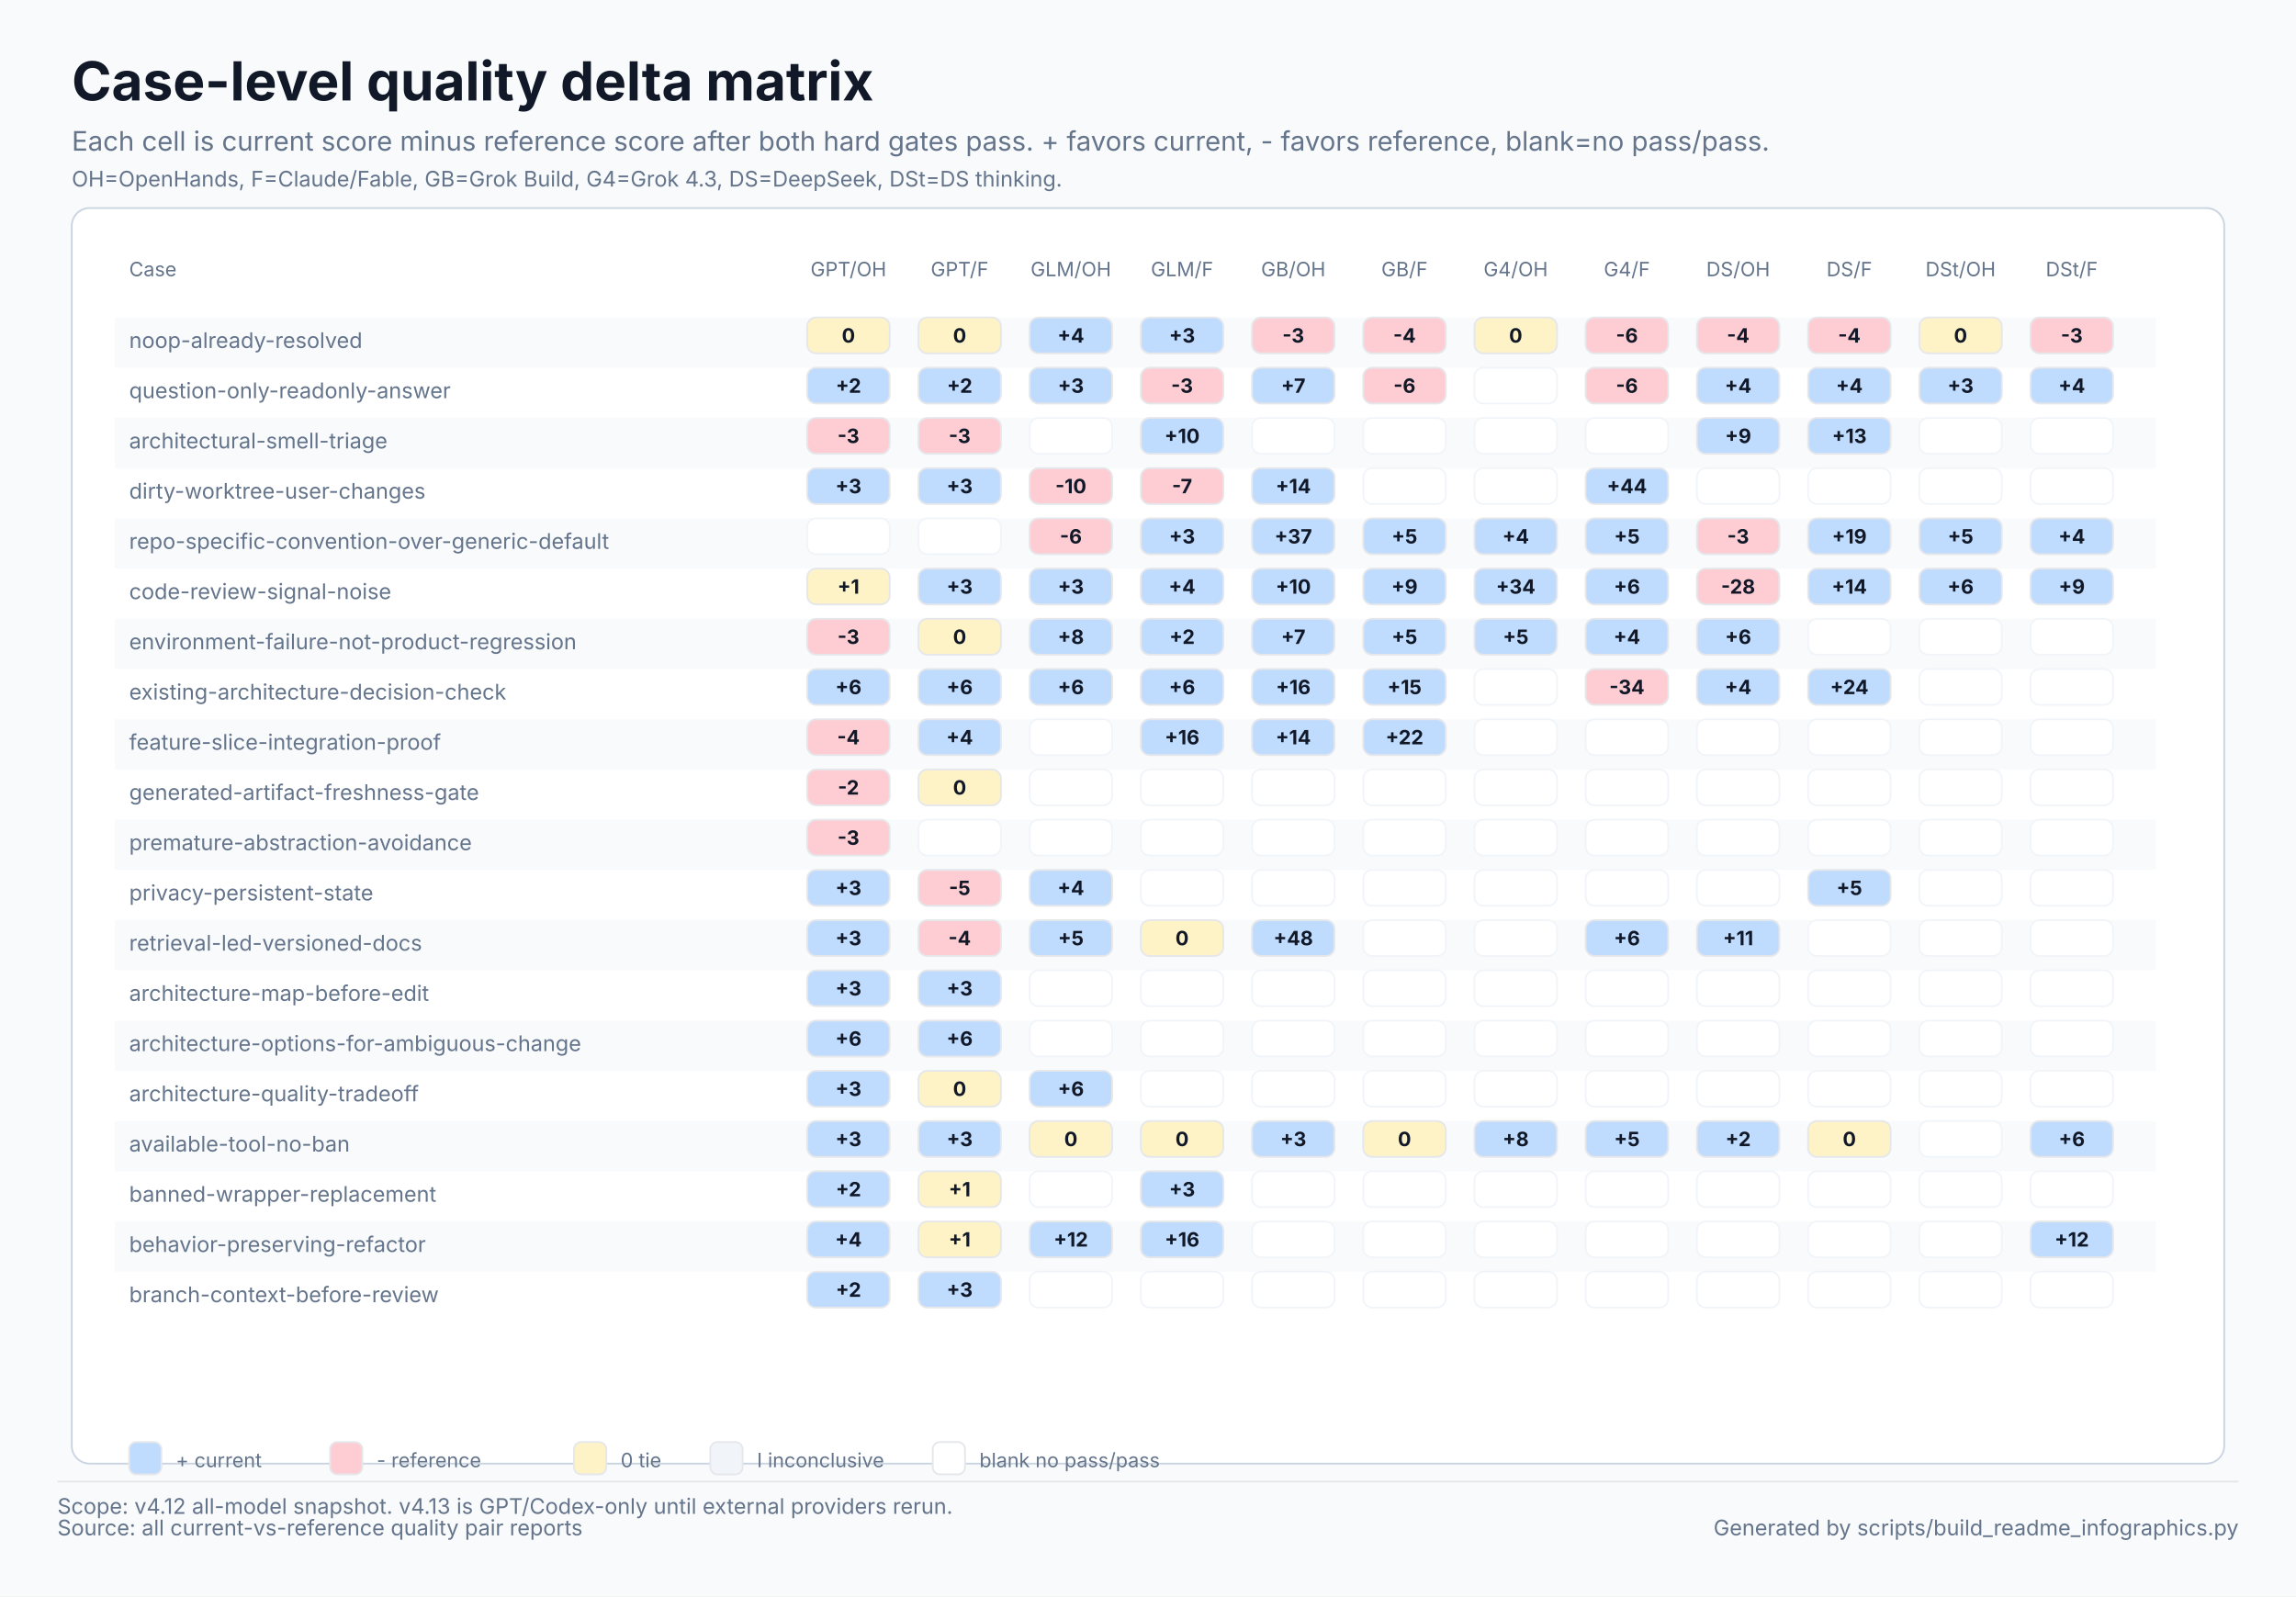
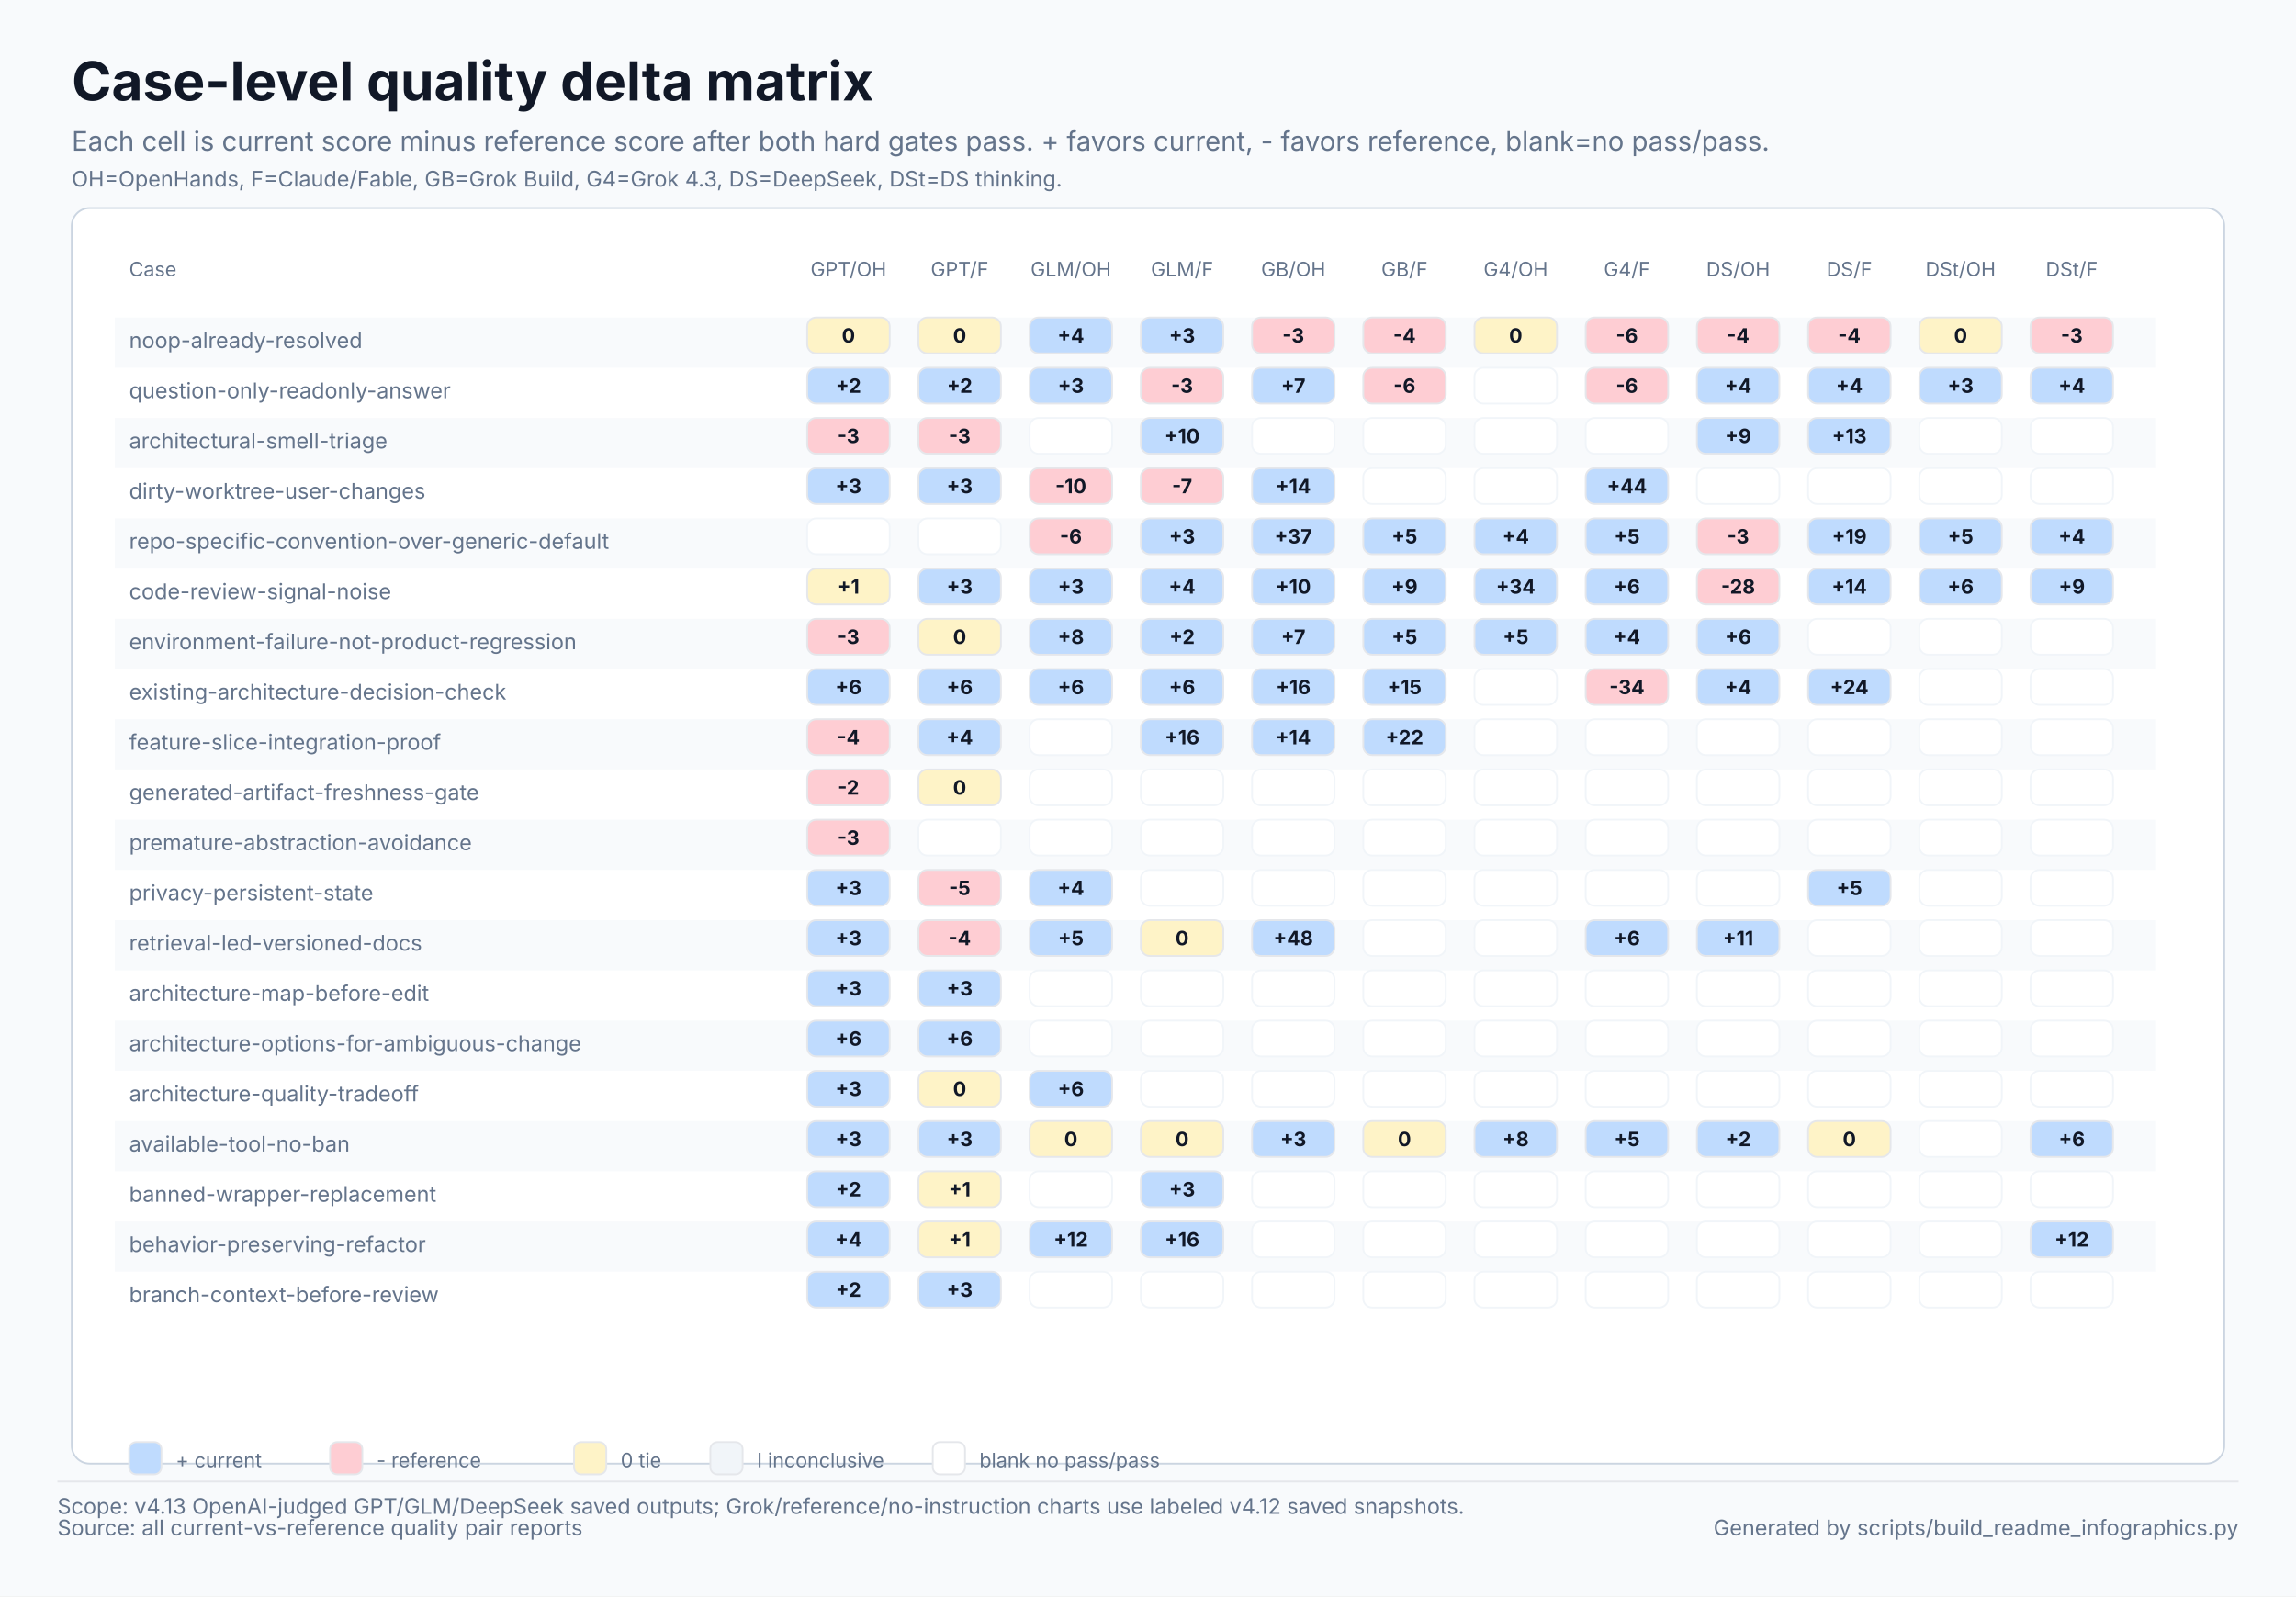
<svg xmlns="http://www.w3.org/2000/svg" width="1280" height="890" viewBox="0 0 1280 890" role="img" aria-labelledby="title desc">
  <style>
text{font-family:-apple-system,BlinkMacSystemFont,'Segoe UI',sans-serif;letter-spacing:0}
.title{font-size:30px;font-weight:700;fill:#111827}
.subtitle{font-size:15px;fill:#64748b}
.label{font-size:14px;font-weight:700;fill:#111827}
.small{font-size:12px;fill:#64748b}
.value{font-size:13px;font-weight:700;fill:#111827}
.axis{font-size:11px;fill:#64748b}
.cell{font-size:11px;font-weight:700;fill:#111827}
</style>
  <rect x="0" y="0" width="1280" height="890" fill="#f8fafc" />
  <text x="40.0" y="56.0" class="title">Case-level quality delta matrix</text>
  <text x="40.0" y="84.0" class="subtitle">Each cell is current score minus reference score after both hard gates pass. + favors current, - favors reference, blank=no pass/pass.</text>
  <text x="40.0" y="104.0" class="small">OH=OpenHands, F=Claude/Fable, GB=Grok Build, G4=Grok 4.3, DS=DeepSeek, DSt=DS thinking.</text>
  <rect x="40.0" y="116.0" width="1200.0" height="700.0" rx="10.0" fill="#ffffff" stroke="#cbd5e1" />
  <text x="72.0" y="154.0" class="axis">Case</text>
  <text x="473.0" y="154.0" class="axis" text-anchor="middle">GPT/OH</text>
  <text x="535.0" y="154.0" class="axis" text-anchor="middle">GPT/F</text>
  <text x="597.0" y="154.0" class="axis" text-anchor="middle">GLM/OH</text>
  <text x="659.0" y="154.0" class="axis" text-anchor="middle">GLM/F</text>
  <text x="721.0" y="154.0" class="axis" text-anchor="middle">GB/OH</text>
  <text x="783.0" y="154.0" class="axis" text-anchor="middle">GB/F</text>
  <text x="845.0" y="154.0" class="axis" text-anchor="middle">G4/OH</text>
  <text x="907.0" y="154.0" class="axis" text-anchor="middle">G4/F</text>
  <text x="969.0" y="154.0" class="axis" text-anchor="middle">DS/OH</text>
  <text x="1031.0" y="154.0" class="axis" text-anchor="middle">DS/F</text>
  <text x="1093.0" y="154.0" class="axis" text-anchor="middle">DSt/OH</text>
  <text x="1155.0" y="154.0" class="axis" text-anchor="middle">DSt/F</text>
  <rect x="64.0" y="177.0" width="1138.0" height="28.0" rx="0.0" fill="#f8fafc" />
  <text x="72.0" y="194.0" class="small">noop-already-resolved</text>
  <rect x="450.0" y="177.0" width="46.0" height="20.0" rx="5.0" fill="#fef3c7" stroke="#e5e7eb" />
  <text x="473.0" y="191.0" class="cell" text-anchor="middle">0</text>
  <rect x="512.0" y="177.0" width="46.0" height="20.0" rx="5.0" fill="#fef3c7" stroke="#e5e7eb" />
  <text x="535.0" y="191.0" class="cell" text-anchor="middle">0</text>
  <rect x="574.0" y="177.0" width="46.0" height="20.0" rx="5.0" fill="#bfdbfe" stroke="#e5e7eb" />
  <text x="597.0" y="191.0" class="cell" text-anchor="middle">+4</text>
  <rect x="636.0" y="177.0" width="46.0" height="20.0" rx="5.0" fill="#bfdbfe" stroke="#e5e7eb" />
  <text x="659.0" y="191.0" class="cell" text-anchor="middle">+3</text>
  <rect x="698.0" y="177.0" width="46.0" height="20.0" rx="5.0" fill="#fecdd3" stroke="#e5e7eb" />
  <text x="721.0" y="191.0" class="cell" text-anchor="middle">-3</text>
  <rect x="760.0" y="177.0" width="46.0" height="20.0" rx="5.0" fill="#fecdd3" stroke="#e5e7eb" />
  <text x="783.0" y="191.0" class="cell" text-anchor="middle">-4</text>
  <rect x="822.0" y="177.0" width="46.0" height="20.0" rx="5.0" fill="#fef3c7" stroke="#e5e7eb" />
  <text x="845.0" y="191.0" class="cell" text-anchor="middle">0</text>
  <rect x="884.0" y="177.0" width="46.0" height="20.0" rx="5.0" fill="#fecdd3" stroke="#e5e7eb" />
  <text x="907.0" y="191.0" class="cell" text-anchor="middle">-6</text>
  <rect x="946.0" y="177.0" width="46.0" height="20.0" rx="5.0" fill="#fecdd3" stroke="#e5e7eb" />
  <text x="969.0" y="191.0" class="cell" text-anchor="middle">-4</text>
  <rect x="1008.0" y="177.0" width="46.0" height="20.0" rx="5.0" fill="#fecdd3" stroke="#e5e7eb" />
  <text x="1031.0" y="191.0" class="cell" text-anchor="middle">-4</text>
  <rect x="1070.0" y="177.0" width="46.0" height="20.0" rx="5.0" fill="#fef3c7" stroke="#e5e7eb" />
  <text x="1093.0" y="191.0" class="cell" text-anchor="middle">0</text>
  <rect x="1132.0" y="177.0" width="46.0" height="20.0" rx="5.0" fill="#fecdd3" stroke="#e5e7eb" />
  <text x="1155.0" y="191.0" class="cell" text-anchor="middle">-3</text>
  <text x="72.0" y="222.0" class="small">question-only-readonly-answer</text>
  <rect x="450.0" y="205.0" width="46.0" height="20.0" rx="5.0" fill="#bfdbfe" stroke="#e5e7eb" />
  <text x="473.0" y="219.0" class="cell" text-anchor="middle">+2</text>
  <rect x="512.0" y="205.0" width="46.0" height="20.0" rx="5.0" fill="#bfdbfe" stroke="#e5e7eb" />
  <text x="535.0" y="219.0" class="cell" text-anchor="middle">+2</text>
  <rect x="574.0" y="205.0" width="46.0" height="20.0" rx="5.0" fill="#bfdbfe" stroke="#e5e7eb" />
  <text x="597.0" y="219.0" class="cell" text-anchor="middle">+3</text>
  <rect x="636.0" y="205.0" width="46.0" height="20.0" rx="5.0" fill="#fecdd3" stroke="#e5e7eb" />
  <text x="659.0" y="219.0" class="cell" text-anchor="middle">-3</text>
  <rect x="698.0" y="205.0" width="46.0" height="20.0" rx="5.0" fill="#bfdbfe" stroke="#e5e7eb" />
  <text x="721.0" y="219.0" class="cell" text-anchor="middle">+7</text>
  <rect x="760.0" y="205.0" width="46.0" height="20.0" rx="5.0" fill="#fecdd3" stroke="#e5e7eb" />
  <text x="783.0" y="219.0" class="cell" text-anchor="middle">-6</text>
  <rect x="822.0" y="205.0" width="46.0" height="20.0" rx="5.0" fill="#ffffff" stroke="#f1f5f9" />
  <rect x="884.0" y="205.0" width="46.0" height="20.0" rx="5.0" fill="#fecdd3" stroke="#e5e7eb" />
  <text x="907.0" y="219.0" class="cell" text-anchor="middle">-6</text>
  <rect x="946.0" y="205.0" width="46.0" height="20.0" rx="5.0" fill="#bfdbfe" stroke="#e5e7eb" />
  <text x="969.0" y="219.0" class="cell" text-anchor="middle">+4</text>
  <rect x="1008.0" y="205.0" width="46.0" height="20.0" rx="5.0" fill="#bfdbfe" stroke="#e5e7eb" />
  <text x="1031.0" y="219.0" class="cell" text-anchor="middle">+4</text>
  <rect x="1070.0" y="205.0" width="46.0" height="20.0" rx="5.0" fill="#bfdbfe" stroke="#e5e7eb" />
  <text x="1093.0" y="219.0" class="cell" text-anchor="middle">+3</text>
  <rect x="1132.0" y="205.0" width="46.0" height="20.0" rx="5.0" fill="#bfdbfe" stroke="#e5e7eb" />
  <text x="1155.0" y="219.0" class="cell" text-anchor="middle">+4</text>
  <rect x="64.0" y="233.0" width="1138.0" height="28.0" rx="0.0" fill="#f8fafc" />
  <text x="72.0" y="250.0" class="small">architectural-smell-triage</text>
  <rect x="450.0" y="233.0" width="46.0" height="20.0" rx="5.0" fill="#fecdd3" stroke="#e5e7eb" />
  <text x="473.0" y="247.0" class="cell" text-anchor="middle">-3</text>
  <rect x="512.0" y="233.0" width="46.0" height="20.0" rx="5.0" fill="#fecdd3" stroke="#e5e7eb" />
  <text x="535.0" y="247.0" class="cell" text-anchor="middle">-3</text>
  <rect x="574.0" y="233.0" width="46.0" height="20.0" rx="5.0" fill="#ffffff" stroke="#f1f5f9" />
  <rect x="636.0" y="233.0" width="46.0" height="20.0" rx="5.0" fill="#bfdbfe" stroke="#e5e7eb" />
  <text x="659.0" y="247.0" class="cell" text-anchor="middle">+10</text>
  <rect x="698.0" y="233.0" width="46.0" height="20.0" rx="5.0" fill="#ffffff" stroke="#f1f5f9" />
  <rect x="760.0" y="233.0" width="46.0" height="20.0" rx="5.0" fill="#ffffff" stroke="#f1f5f9" />
  <rect x="822.0" y="233.0" width="46.0" height="20.0" rx="5.0" fill="#ffffff" stroke="#f1f5f9" />
  <rect x="884.0" y="233.0" width="46.0" height="20.0" rx="5.0" fill="#ffffff" stroke="#f1f5f9" />
  <rect x="946.0" y="233.0" width="46.0" height="20.0" rx="5.0" fill="#bfdbfe" stroke="#e5e7eb" />
  <text x="969.0" y="247.0" class="cell" text-anchor="middle">+9</text>
  <rect x="1008.0" y="233.0" width="46.0" height="20.0" rx="5.0" fill="#bfdbfe" stroke="#e5e7eb" />
  <text x="1031.0" y="247.0" class="cell" text-anchor="middle">+13</text>
  <rect x="1070.0" y="233.0" width="46.0" height="20.0" rx="5.0" fill="#ffffff" stroke="#f1f5f9" />
  <rect x="1132.0" y="233.0" width="46.0" height="20.0" rx="5.0" fill="#ffffff" stroke="#f1f5f9" />
  <text x="72.0" y="278.0" class="small">dirty-worktree-user-changes</text>
  <rect x="450.0" y="261.0" width="46.0" height="20.0" rx="5.0" fill="#bfdbfe" stroke="#e5e7eb" />
  <text x="473.0" y="275.0" class="cell" text-anchor="middle">+3</text>
  <rect x="512.0" y="261.0" width="46.0" height="20.0" rx="5.0" fill="#bfdbfe" stroke="#e5e7eb" />
  <text x="535.0" y="275.0" class="cell" text-anchor="middle">+3</text>
  <rect x="574.0" y="261.0" width="46.0" height="20.0" rx="5.0" fill="#fecdd3" stroke="#e5e7eb" />
  <text x="597.0" y="275.0" class="cell" text-anchor="middle">-10</text>
  <rect x="636.0" y="261.0" width="46.0" height="20.0" rx="5.0" fill="#fecdd3" stroke="#e5e7eb" />
  <text x="659.0" y="275.0" class="cell" text-anchor="middle">-7</text>
  <rect x="698.0" y="261.0" width="46.0" height="20.0" rx="5.0" fill="#bfdbfe" stroke="#e5e7eb" />
  <text x="721.0" y="275.0" class="cell" text-anchor="middle">+14</text>
  <rect x="760.0" y="261.0" width="46.0" height="20.0" rx="5.0" fill="#ffffff" stroke="#f1f5f9" />
  <rect x="822.0" y="261.0" width="46.0" height="20.0" rx="5.0" fill="#ffffff" stroke="#f1f5f9" />
  <rect x="884.0" y="261.0" width="46.0" height="20.0" rx="5.0" fill="#bfdbfe" stroke="#e5e7eb" />
  <text x="907.0" y="275.0" class="cell" text-anchor="middle">+44</text>
  <rect x="946.0" y="261.0" width="46.0" height="20.0" rx="5.0" fill="#ffffff" stroke="#f1f5f9" />
  <rect x="1008.0" y="261.0" width="46.0" height="20.0" rx="5.0" fill="#ffffff" stroke="#f1f5f9" />
  <rect x="1070.0" y="261.0" width="46.0" height="20.0" rx="5.0" fill="#ffffff" stroke="#f1f5f9" />
  <rect x="1132.0" y="261.0" width="46.0" height="20.0" rx="5.0" fill="#ffffff" stroke="#f1f5f9" />
  <rect x="64.0" y="289.0" width="1138.0" height="28.0" rx="0.0" fill="#f8fafc" />
  <text x="72.0" y="306.0" class="small">repo-specific-convention-over-generic-default</text>
  <rect x="450.0" y="289.0" width="46.0" height="20.0" rx="5.0" fill="#ffffff" stroke="#f1f5f9" />
  <rect x="512.0" y="289.0" width="46.0" height="20.0" rx="5.0" fill="#ffffff" stroke="#f1f5f9" />
  <rect x="574.0" y="289.0" width="46.0" height="20.0" rx="5.0" fill="#fecdd3" stroke="#e5e7eb" />
  <text x="597.0" y="303.0" class="cell" text-anchor="middle">-6</text>
  <rect x="636.0" y="289.0" width="46.0" height="20.0" rx="5.0" fill="#bfdbfe" stroke="#e5e7eb" />
  <text x="659.0" y="303.0" class="cell" text-anchor="middle">+3</text>
  <rect x="698.0" y="289.0" width="46.0" height="20.0" rx="5.0" fill="#bfdbfe" stroke="#e5e7eb" />
  <text x="721.0" y="303.0" class="cell" text-anchor="middle">+37</text>
  <rect x="760.0" y="289.0" width="46.0" height="20.0" rx="5.0" fill="#bfdbfe" stroke="#e5e7eb" />
  <text x="783.0" y="303.0" class="cell" text-anchor="middle">+5</text>
  <rect x="822.0" y="289.0" width="46.0" height="20.0" rx="5.0" fill="#bfdbfe" stroke="#e5e7eb" />
  <text x="845.0" y="303.0" class="cell" text-anchor="middle">+4</text>
  <rect x="884.0" y="289.0" width="46.0" height="20.0" rx="5.0" fill="#bfdbfe" stroke="#e5e7eb" />
  <text x="907.0" y="303.0" class="cell" text-anchor="middle">+5</text>
  <rect x="946.0" y="289.0" width="46.0" height="20.0" rx="5.0" fill="#fecdd3" stroke="#e5e7eb" />
  <text x="969.0" y="303.0" class="cell" text-anchor="middle">-3</text>
  <rect x="1008.0" y="289.0" width="46.0" height="20.0" rx="5.0" fill="#bfdbfe" stroke="#e5e7eb" />
  <text x="1031.0" y="303.0" class="cell" text-anchor="middle">+19</text>
  <rect x="1070.0" y="289.0" width="46.0" height="20.0" rx="5.0" fill="#bfdbfe" stroke="#e5e7eb" />
  <text x="1093.0" y="303.0" class="cell" text-anchor="middle">+5</text>
  <rect x="1132.0" y="289.0" width="46.0" height="20.0" rx="5.0" fill="#bfdbfe" stroke="#e5e7eb" />
  <text x="1155.0" y="303.0" class="cell" text-anchor="middle">+4</text>
  <text x="72.0" y="334.0" class="small">code-review-signal-noise</text>
  <rect x="450.0" y="317.0" width="46.0" height="20.0" rx="5.0" fill="#fef3c7" stroke="#e5e7eb" />
  <text x="473.0" y="331.0" class="cell" text-anchor="middle">+1</text>
  <rect x="512.0" y="317.0" width="46.0" height="20.0" rx="5.0" fill="#bfdbfe" stroke="#e5e7eb" />
  <text x="535.0" y="331.0" class="cell" text-anchor="middle">+3</text>
  <rect x="574.0" y="317.0" width="46.0" height="20.0" rx="5.0" fill="#bfdbfe" stroke="#e5e7eb" />
  <text x="597.0" y="331.0" class="cell" text-anchor="middle">+3</text>
  <rect x="636.0" y="317.0" width="46.0" height="20.0" rx="5.0" fill="#bfdbfe" stroke="#e5e7eb" />
  <text x="659.0" y="331.0" class="cell" text-anchor="middle">+4</text>
  <rect x="698.0" y="317.0" width="46.0" height="20.0" rx="5.0" fill="#bfdbfe" stroke="#e5e7eb" />
  <text x="721.0" y="331.0" class="cell" text-anchor="middle">+10</text>
  <rect x="760.0" y="317.0" width="46.0" height="20.0" rx="5.0" fill="#bfdbfe" stroke="#e5e7eb" />
  <text x="783.0" y="331.0" class="cell" text-anchor="middle">+9</text>
  <rect x="822.0" y="317.0" width="46.0" height="20.0" rx="5.0" fill="#bfdbfe" stroke="#e5e7eb" />
  <text x="845.0" y="331.0" class="cell" text-anchor="middle">+34</text>
  <rect x="884.0" y="317.0" width="46.0" height="20.0" rx="5.0" fill="#bfdbfe" stroke="#e5e7eb" />
  <text x="907.0" y="331.0" class="cell" text-anchor="middle">+6</text>
  <rect x="946.0" y="317.0" width="46.0" height="20.0" rx="5.0" fill="#fecdd3" stroke="#e5e7eb" />
  <text x="969.0" y="331.0" class="cell" text-anchor="middle">-28</text>
  <rect x="1008.0" y="317.0" width="46.0" height="20.0" rx="5.0" fill="#bfdbfe" stroke="#e5e7eb" />
  <text x="1031.0" y="331.0" class="cell" text-anchor="middle">+14</text>
  <rect x="1070.0" y="317.0" width="46.0" height="20.0" rx="5.0" fill="#bfdbfe" stroke="#e5e7eb" />
  <text x="1093.0" y="331.0" class="cell" text-anchor="middle">+6</text>
  <rect x="1132.0" y="317.0" width="46.0" height="20.0" rx="5.0" fill="#bfdbfe" stroke="#e5e7eb" />
  <text x="1155.0" y="331.0" class="cell" text-anchor="middle">+9</text>
  <rect x="64.0" y="345.0" width="1138.0" height="28.0" rx="0.0" fill="#f8fafc" />
  <text x="72.0" y="362.0" class="small">environment-failure-not-product-regression</text>
  <rect x="450.0" y="345.0" width="46.0" height="20.0" rx="5.0" fill="#fecdd3" stroke="#e5e7eb" />
  <text x="473.0" y="359.0" class="cell" text-anchor="middle">-3</text>
  <rect x="512.0" y="345.0" width="46.0" height="20.0" rx="5.0" fill="#fef3c7" stroke="#e5e7eb" />
  <text x="535.0" y="359.0" class="cell" text-anchor="middle">0</text>
  <rect x="574.0" y="345.0" width="46.0" height="20.0" rx="5.0" fill="#bfdbfe" stroke="#e5e7eb" />
  <text x="597.0" y="359.0" class="cell" text-anchor="middle">+8</text>
  <rect x="636.0" y="345.0" width="46.0" height="20.0" rx="5.0" fill="#bfdbfe" stroke="#e5e7eb" />
  <text x="659.0" y="359.0" class="cell" text-anchor="middle">+2</text>
  <rect x="698.0" y="345.0" width="46.0" height="20.0" rx="5.0" fill="#bfdbfe" stroke="#e5e7eb" />
  <text x="721.0" y="359.0" class="cell" text-anchor="middle">+7</text>
  <rect x="760.0" y="345.0" width="46.0" height="20.0" rx="5.0" fill="#bfdbfe" stroke="#e5e7eb" />
  <text x="783.0" y="359.0" class="cell" text-anchor="middle">+5</text>
  <rect x="822.0" y="345.0" width="46.0" height="20.0" rx="5.0" fill="#bfdbfe" stroke="#e5e7eb" />
  <text x="845.0" y="359.0" class="cell" text-anchor="middle">+5</text>
  <rect x="884.0" y="345.0" width="46.0" height="20.0" rx="5.0" fill="#bfdbfe" stroke="#e5e7eb" />
  <text x="907.0" y="359.0" class="cell" text-anchor="middle">+4</text>
  <rect x="946.0" y="345.0" width="46.0" height="20.0" rx="5.0" fill="#bfdbfe" stroke="#e5e7eb" />
  <text x="969.0" y="359.0" class="cell" text-anchor="middle">+6</text>
  <rect x="1008.0" y="345.0" width="46.0" height="20.0" rx="5.0" fill="#ffffff" stroke="#f1f5f9" />
  <rect x="1070.0" y="345.0" width="46.0" height="20.0" rx="5.0" fill="#ffffff" stroke="#f1f5f9" />
  <rect x="1132.0" y="345.0" width="46.0" height="20.0" rx="5.0" fill="#ffffff" stroke="#f1f5f9" />
  <text x="72.0" y="390.0" class="small">existing-architecture-decision-check</text>
  <rect x="450.0" y="373.0" width="46.0" height="20.0" rx="5.0" fill="#bfdbfe" stroke="#e5e7eb" />
  <text x="473.0" y="387.0" class="cell" text-anchor="middle">+6</text>
  <rect x="512.0" y="373.0" width="46.0" height="20.0" rx="5.0" fill="#bfdbfe" stroke="#e5e7eb" />
  <text x="535.0" y="387.0" class="cell" text-anchor="middle">+6</text>
  <rect x="574.0" y="373.0" width="46.0" height="20.0" rx="5.0" fill="#bfdbfe" stroke="#e5e7eb" />
  <text x="597.0" y="387.0" class="cell" text-anchor="middle">+6</text>
  <rect x="636.0" y="373.0" width="46.0" height="20.0" rx="5.0" fill="#bfdbfe" stroke="#e5e7eb" />
  <text x="659.0" y="387.0" class="cell" text-anchor="middle">+6</text>
  <rect x="698.0" y="373.0" width="46.0" height="20.0" rx="5.0" fill="#bfdbfe" stroke="#e5e7eb" />
  <text x="721.0" y="387.0" class="cell" text-anchor="middle">+16</text>
  <rect x="760.0" y="373.0" width="46.0" height="20.0" rx="5.0" fill="#bfdbfe" stroke="#e5e7eb" />
  <text x="783.0" y="387.0" class="cell" text-anchor="middle">+15</text>
  <rect x="822.0" y="373.0" width="46.0" height="20.0" rx="5.0" fill="#ffffff" stroke="#f1f5f9" />
  <rect x="884.0" y="373.0" width="46.0" height="20.0" rx="5.0" fill="#fecdd3" stroke="#e5e7eb" />
  <text x="907.0" y="387.0" class="cell" text-anchor="middle">-34</text>
  <rect x="946.0" y="373.0" width="46.0" height="20.0" rx="5.0" fill="#bfdbfe" stroke="#e5e7eb" />
  <text x="969.0" y="387.0" class="cell" text-anchor="middle">+4</text>
  <rect x="1008.0" y="373.0" width="46.0" height="20.0" rx="5.0" fill="#bfdbfe" stroke="#e5e7eb" />
  <text x="1031.0" y="387.0" class="cell" text-anchor="middle">+24</text>
  <rect x="1070.0" y="373.0" width="46.0" height="20.0" rx="5.0" fill="#ffffff" stroke="#f1f5f9" />
  <rect x="1132.0" y="373.0" width="46.0" height="20.0" rx="5.0" fill="#ffffff" stroke="#f1f5f9" />
  <rect x="64.0" y="401.0" width="1138.0" height="28.0" rx="0.0" fill="#f8fafc" />
  <text x="72.0" y="418.0" class="small">feature-slice-integration-proof</text>
  <rect x="450.0" y="401.0" width="46.0" height="20.0" rx="5.0" fill="#fecdd3" stroke="#e5e7eb" />
  <text x="473.0" y="415.0" class="cell" text-anchor="middle">-4</text>
  <rect x="512.0" y="401.0" width="46.0" height="20.0" rx="5.0" fill="#bfdbfe" stroke="#e5e7eb" />
  <text x="535.0" y="415.0" class="cell" text-anchor="middle">+4</text>
  <rect x="574.0" y="401.0" width="46.0" height="20.0" rx="5.0" fill="#ffffff" stroke="#f1f5f9" />
  <rect x="636.0" y="401.0" width="46.0" height="20.0" rx="5.0" fill="#bfdbfe" stroke="#e5e7eb" />
  <text x="659.0" y="415.0" class="cell" text-anchor="middle">+16</text>
  <rect x="698.0" y="401.0" width="46.0" height="20.0" rx="5.0" fill="#bfdbfe" stroke="#e5e7eb" />
  <text x="721.0" y="415.0" class="cell" text-anchor="middle">+14</text>
  <rect x="760.0" y="401.0" width="46.0" height="20.0" rx="5.0" fill="#bfdbfe" stroke="#e5e7eb" />
  <text x="783.0" y="415.0" class="cell" text-anchor="middle">+22</text>
  <rect x="822.0" y="401.0" width="46.0" height="20.0" rx="5.0" fill="#ffffff" stroke="#f1f5f9" />
  <rect x="884.0" y="401.0" width="46.0" height="20.0" rx="5.0" fill="#ffffff" stroke="#f1f5f9" />
  <rect x="946.0" y="401.0" width="46.0" height="20.0" rx="5.0" fill="#ffffff" stroke="#f1f5f9" />
  <rect x="1008.0" y="401.0" width="46.0" height="20.0" rx="5.0" fill="#ffffff" stroke="#f1f5f9" />
  <rect x="1070.0" y="401.0" width="46.0" height="20.0" rx="5.0" fill="#ffffff" stroke="#f1f5f9" />
  <rect x="1132.0" y="401.0" width="46.0" height="20.0" rx="5.0" fill="#ffffff" stroke="#f1f5f9" />
  <text x="72.0" y="446.0" class="small">generated-artifact-freshness-gate</text>
  <rect x="450.0" y="429.0" width="46.0" height="20.0" rx="5.0" fill="#fecdd3" stroke="#e5e7eb" />
  <text x="473.0" y="443.0" class="cell" text-anchor="middle">-2</text>
  <rect x="512.0" y="429.0" width="46.0" height="20.0" rx="5.0" fill="#fef3c7" stroke="#e5e7eb" />
  <text x="535.0" y="443.0" class="cell" text-anchor="middle">0</text>
  <rect x="574.0" y="429.0" width="46.0" height="20.0" rx="5.0" fill="#ffffff" stroke="#f1f5f9" />
  <rect x="636.0" y="429.0" width="46.0" height="20.0" rx="5.0" fill="#ffffff" stroke="#f1f5f9" />
  <rect x="698.0" y="429.0" width="46.0" height="20.0" rx="5.0" fill="#ffffff" stroke="#f1f5f9" />
  <rect x="760.0" y="429.0" width="46.0" height="20.0" rx="5.0" fill="#ffffff" stroke="#f1f5f9" />
  <rect x="822.0" y="429.0" width="46.0" height="20.0" rx="5.0" fill="#ffffff" stroke="#f1f5f9" />
  <rect x="884.0" y="429.0" width="46.0" height="20.0" rx="5.0" fill="#ffffff" stroke="#f1f5f9" />
  <rect x="946.0" y="429.0" width="46.0" height="20.0" rx="5.0" fill="#ffffff" stroke="#f1f5f9" />
  <rect x="1008.0" y="429.0" width="46.0" height="20.0" rx="5.0" fill="#ffffff" stroke="#f1f5f9" />
  <rect x="1070.0" y="429.0" width="46.0" height="20.0" rx="5.0" fill="#ffffff" stroke="#f1f5f9" />
  <rect x="1132.0" y="429.0" width="46.0" height="20.0" rx="5.0" fill="#ffffff" stroke="#f1f5f9" />
  <rect x="64.0" y="457.0" width="1138.0" height="28.0" rx="0.0" fill="#f8fafc" />
  <text x="72.0" y="474.0" class="small">premature-abstraction-avoidance</text>
  <rect x="450.0" y="457.0" width="46.0" height="20.0" rx="5.0" fill="#fecdd3" stroke="#e5e7eb" />
  <text x="473.0" y="471.0" class="cell" text-anchor="middle">-3</text>
  <rect x="512.0" y="457.0" width="46.0" height="20.0" rx="5.0" fill="#ffffff" stroke="#f1f5f9" />
  <rect x="574.0" y="457.0" width="46.0" height="20.0" rx="5.0" fill="#ffffff" stroke="#f1f5f9" />
  <rect x="636.0" y="457.0" width="46.0" height="20.0" rx="5.0" fill="#ffffff" stroke="#f1f5f9" />
  <rect x="698.0" y="457.0" width="46.0" height="20.0" rx="5.0" fill="#ffffff" stroke="#f1f5f9" />
  <rect x="760.0" y="457.0" width="46.0" height="20.0" rx="5.0" fill="#ffffff" stroke="#f1f5f9" />
  <rect x="822.0" y="457.0" width="46.0" height="20.0" rx="5.0" fill="#ffffff" stroke="#f1f5f9" />
  <rect x="884.0" y="457.0" width="46.0" height="20.0" rx="5.0" fill="#ffffff" stroke="#f1f5f9" />
  <rect x="946.0" y="457.0" width="46.0" height="20.0" rx="5.0" fill="#ffffff" stroke="#f1f5f9" />
  <rect x="1008.0" y="457.0" width="46.0" height="20.0" rx="5.0" fill="#ffffff" stroke="#f1f5f9" />
  <rect x="1070.0" y="457.0" width="46.0" height="20.0" rx="5.0" fill="#ffffff" stroke="#f1f5f9" />
  <rect x="1132.0" y="457.0" width="46.0" height="20.0" rx="5.0" fill="#ffffff" stroke="#f1f5f9" />
  <text x="72.0" y="502.0" class="small">privacy-persistent-state</text>
  <rect x="450.0" y="485.0" width="46.0" height="20.0" rx="5.0" fill="#bfdbfe" stroke="#e5e7eb" />
  <text x="473.0" y="499.0" class="cell" text-anchor="middle">+3</text>
  <rect x="512.0" y="485.0" width="46.0" height="20.0" rx="5.0" fill="#fecdd3" stroke="#e5e7eb" />
  <text x="535.0" y="499.0" class="cell" text-anchor="middle">-5</text>
  <rect x="574.0" y="485.0" width="46.0" height="20.0" rx="5.0" fill="#bfdbfe" stroke="#e5e7eb" />
  <text x="597.0" y="499.0" class="cell" text-anchor="middle">+4</text>
  <rect x="636.0" y="485.0" width="46.0" height="20.0" rx="5.0" fill="#ffffff" stroke="#f1f5f9" />
  <rect x="698.0" y="485.0" width="46.0" height="20.0" rx="5.0" fill="#ffffff" stroke="#f1f5f9" />
  <rect x="760.0" y="485.0" width="46.0" height="20.0" rx="5.0" fill="#ffffff" stroke="#f1f5f9" />
  <rect x="822.0" y="485.0" width="46.0" height="20.0" rx="5.0" fill="#ffffff" stroke="#f1f5f9" />
  <rect x="884.0" y="485.0" width="46.0" height="20.0" rx="5.0" fill="#ffffff" stroke="#f1f5f9" />
  <rect x="946.0" y="485.0" width="46.0" height="20.0" rx="5.0" fill="#ffffff" stroke="#f1f5f9" />
  <rect x="1008.0" y="485.0" width="46.0" height="20.0" rx="5.0" fill="#bfdbfe" stroke="#e5e7eb" />
  <text x="1031.0" y="499.0" class="cell" text-anchor="middle">+5</text>
  <rect x="1070.0" y="485.0" width="46.0" height="20.0" rx="5.0" fill="#ffffff" stroke="#f1f5f9" />
  <rect x="1132.0" y="485.0" width="46.0" height="20.0" rx="5.0" fill="#ffffff" stroke="#f1f5f9" />
  <rect x="64.0" y="513.0" width="1138.0" height="28.0" rx="0.0" fill="#f8fafc" />
  <text x="72.0" y="530.0" class="small">retrieval-led-versioned-docs</text>
  <rect x="450.0" y="513.0" width="46.0" height="20.0" rx="5.0" fill="#bfdbfe" stroke="#e5e7eb" />
  <text x="473.0" y="527.0" class="cell" text-anchor="middle">+3</text>
  <rect x="512.0" y="513.0" width="46.0" height="20.0" rx="5.0" fill="#fecdd3" stroke="#e5e7eb" />
  <text x="535.0" y="527.0" class="cell" text-anchor="middle">-4</text>
  <rect x="574.0" y="513.0" width="46.0" height="20.0" rx="5.0" fill="#bfdbfe" stroke="#e5e7eb" />
  <text x="597.0" y="527.0" class="cell" text-anchor="middle">+5</text>
  <rect x="636.0" y="513.0" width="46.0" height="20.0" rx="5.0" fill="#fef3c7" stroke="#e5e7eb" />
  <text x="659.0" y="527.0" class="cell" text-anchor="middle">0</text>
  <rect x="698.0" y="513.0" width="46.0" height="20.0" rx="5.0" fill="#bfdbfe" stroke="#e5e7eb" />
  <text x="721.0" y="527.0" class="cell" text-anchor="middle">+48</text>
  <rect x="760.0" y="513.0" width="46.0" height="20.0" rx="5.0" fill="#ffffff" stroke="#f1f5f9" />
  <rect x="822.0" y="513.0" width="46.0" height="20.0" rx="5.0" fill="#ffffff" stroke="#f1f5f9" />
  <rect x="884.0" y="513.0" width="46.0" height="20.0" rx="5.0" fill="#bfdbfe" stroke="#e5e7eb" />
  <text x="907.0" y="527.0" class="cell" text-anchor="middle">+6</text>
  <rect x="946.0" y="513.0" width="46.0" height="20.0" rx="5.0" fill="#bfdbfe" stroke="#e5e7eb" />
  <text x="969.0" y="527.0" class="cell" text-anchor="middle">+11</text>
  <rect x="1008.0" y="513.0" width="46.0" height="20.0" rx="5.0" fill="#ffffff" stroke="#f1f5f9" />
  <rect x="1070.0" y="513.0" width="46.0" height="20.0" rx="5.0" fill="#ffffff" stroke="#f1f5f9" />
  <rect x="1132.0" y="513.0" width="46.0" height="20.0" rx="5.0" fill="#ffffff" stroke="#f1f5f9" />
  <text x="72.0" y="558.0" class="small">architecture-map-before-edit</text>
  <rect x="450.0" y="541.0" width="46.0" height="20.0" rx="5.0" fill="#bfdbfe" stroke="#e5e7eb" />
  <text x="473.0" y="555.0" class="cell" text-anchor="middle">+3</text>
  <rect x="512.0" y="541.0" width="46.0" height="20.0" rx="5.0" fill="#bfdbfe" stroke="#e5e7eb" />
  <text x="535.0" y="555.0" class="cell" text-anchor="middle">+3</text>
  <rect x="574.0" y="541.0" width="46.0" height="20.0" rx="5.0" fill="#ffffff" stroke="#f1f5f9" />
  <rect x="636.0" y="541.0" width="46.0" height="20.0" rx="5.0" fill="#ffffff" stroke="#f1f5f9" />
  <rect x="698.0" y="541.0" width="46.0" height="20.0" rx="5.0" fill="#ffffff" stroke="#f1f5f9" />
  <rect x="760.0" y="541.0" width="46.0" height="20.0" rx="5.0" fill="#ffffff" stroke="#f1f5f9" />
  <rect x="822.0" y="541.0" width="46.0" height="20.0" rx="5.0" fill="#ffffff" stroke="#f1f5f9" />
  <rect x="884.0" y="541.0" width="46.0" height="20.0" rx="5.0" fill="#ffffff" stroke="#f1f5f9" />
  <rect x="946.0" y="541.0" width="46.0" height="20.0" rx="5.0" fill="#ffffff" stroke="#f1f5f9" />
  <rect x="1008.0" y="541.0" width="46.0" height="20.0" rx="5.0" fill="#ffffff" stroke="#f1f5f9" />
  <rect x="1070.0" y="541.0" width="46.0" height="20.0" rx="5.0" fill="#ffffff" stroke="#f1f5f9" />
  <rect x="1132.0" y="541.0" width="46.0" height="20.0" rx="5.0" fill="#ffffff" stroke="#f1f5f9" />
  <rect x="64.0" y="569.0" width="1138.0" height="28.0" rx="0.0" fill="#f8fafc" />
  <text x="72.0" y="586.0" class="small">architecture-options-for-ambiguous-change</text>
  <rect x="450.0" y="569.0" width="46.0" height="20.0" rx="5.0" fill="#bfdbfe" stroke="#e5e7eb" />
  <text x="473.0" y="583.0" class="cell" text-anchor="middle">+6</text>
  <rect x="512.0" y="569.0" width="46.0" height="20.0" rx="5.0" fill="#bfdbfe" stroke="#e5e7eb" />
  <text x="535.0" y="583.0" class="cell" text-anchor="middle">+6</text>
  <rect x="574.0" y="569.0" width="46.0" height="20.0" rx="5.0" fill="#ffffff" stroke="#f1f5f9" />
  <rect x="636.0" y="569.0" width="46.0" height="20.0" rx="5.0" fill="#ffffff" stroke="#f1f5f9" />
  <rect x="698.0" y="569.0" width="46.0" height="20.0" rx="5.0" fill="#ffffff" stroke="#f1f5f9" />
  <rect x="760.0" y="569.0" width="46.0" height="20.0" rx="5.0" fill="#ffffff" stroke="#f1f5f9" />
  <rect x="822.0" y="569.0" width="46.0" height="20.0" rx="5.0" fill="#ffffff" stroke="#f1f5f9" />
  <rect x="884.0" y="569.0" width="46.0" height="20.0" rx="5.0" fill="#ffffff" stroke="#f1f5f9" />
  <rect x="946.0" y="569.0" width="46.0" height="20.0" rx="5.0" fill="#ffffff" stroke="#f1f5f9" />
  <rect x="1008.0" y="569.0" width="46.0" height="20.0" rx="5.0" fill="#ffffff" stroke="#f1f5f9" />
  <rect x="1070.0" y="569.0" width="46.0" height="20.0" rx="5.0" fill="#ffffff" stroke="#f1f5f9" />
  <rect x="1132.0" y="569.0" width="46.0" height="20.0" rx="5.0" fill="#ffffff" stroke="#f1f5f9" />
  <text x="72.0" y="614.0" class="small">architecture-quality-tradeoff</text>
  <rect x="450.0" y="597.0" width="46.0" height="20.0" rx="5.0" fill="#bfdbfe" stroke="#e5e7eb" />
  <text x="473.0" y="611.0" class="cell" text-anchor="middle">+3</text>
  <rect x="512.0" y="597.0" width="46.0" height="20.0" rx="5.0" fill="#fef3c7" stroke="#e5e7eb" />
  <text x="535.0" y="611.0" class="cell" text-anchor="middle">0</text>
  <rect x="574.0" y="597.0" width="46.0" height="20.0" rx="5.0" fill="#bfdbfe" stroke="#e5e7eb" />
  <text x="597.0" y="611.0" class="cell" text-anchor="middle">+6</text>
  <rect x="636.0" y="597.0" width="46.0" height="20.0" rx="5.0" fill="#ffffff" stroke="#f1f5f9" />
  <rect x="698.0" y="597.0" width="46.0" height="20.0" rx="5.0" fill="#ffffff" stroke="#f1f5f9" />
  <rect x="760.0" y="597.0" width="46.0" height="20.0" rx="5.0" fill="#ffffff" stroke="#f1f5f9" />
  <rect x="822.0" y="597.0" width="46.0" height="20.0" rx="5.0" fill="#ffffff" stroke="#f1f5f9" />
  <rect x="884.0" y="597.0" width="46.0" height="20.0" rx="5.0" fill="#ffffff" stroke="#f1f5f9" />
  <rect x="946.0" y="597.0" width="46.0" height="20.0" rx="5.0" fill="#ffffff" stroke="#f1f5f9" />
  <rect x="1008.0" y="597.0" width="46.0" height="20.0" rx="5.0" fill="#ffffff" stroke="#f1f5f9" />
  <rect x="1070.0" y="597.0" width="46.0" height="20.0" rx="5.0" fill="#ffffff" stroke="#f1f5f9" />
  <rect x="1132.0" y="597.0" width="46.0" height="20.0" rx="5.0" fill="#ffffff" stroke="#f1f5f9" />
  <rect x="64.0" y="625.0" width="1138.0" height="28.0" rx="0.0" fill="#f8fafc" />
  <text x="72.0" y="642.0" class="small">available-tool-no-ban</text>
  <rect x="450.0" y="625.0" width="46.0" height="20.0" rx="5.0" fill="#bfdbfe" stroke="#e5e7eb" />
  <text x="473.0" y="639.0" class="cell" text-anchor="middle">+3</text>
  <rect x="512.0" y="625.0" width="46.0" height="20.0" rx="5.0" fill="#bfdbfe" stroke="#e5e7eb" />
  <text x="535.0" y="639.0" class="cell" text-anchor="middle">+3</text>
  <rect x="574.0" y="625.0" width="46.0" height="20.0" rx="5.0" fill="#fef3c7" stroke="#e5e7eb" />
  <text x="597.0" y="639.0" class="cell" text-anchor="middle">0</text>
  <rect x="636.0" y="625.0" width="46.0" height="20.0" rx="5.0" fill="#fef3c7" stroke="#e5e7eb" />
  <text x="659.0" y="639.0" class="cell" text-anchor="middle">0</text>
  <rect x="698.0" y="625.0" width="46.0" height="20.0" rx="5.0" fill="#bfdbfe" stroke="#e5e7eb" />
  <text x="721.0" y="639.0" class="cell" text-anchor="middle">+3</text>
  <rect x="760.0" y="625.0" width="46.0" height="20.0" rx="5.0" fill="#fef3c7" stroke="#e5e7eb" />
  <text x="783.0" y="639.0" class="cell" text-anchor="middle">0</text>
  <rect x="822.0" y="625.0" width="46.0" height="20.0" rx="5.0" fill="#bfdbfe" stroke="#e5e7eb" />
  <text x="845.0" y="639.0" class="cell" text-anchor="middle">+8</text>
  <rect x="884.0" y="625.0" width="46.0" height="20.0" rx="5.0" fill="#bfdbfe" stroke="#e5e7eb" />
  <text x="907.0" y="639.0" class="cell" text-anchor="middle">+5</text>
  <rect x="946.0" y="625.0" width="46.0" height="20.0" rx="5.0" fill="#bfdbfe" stroke="#e5e7eb" />
  <text x="969.0" y="639.0" class="cell" text-anchor="middle">+2</text>
  <rect x="1008.0" y="625.0" width="46.0" height="20.0" rx="5.0" fill="#fef3c7" stroke="#e5e7eb" />
  <text x="1031.0" y="639.0" class="cell" text-anchor="middle">0</text>
  <rect x="1070.0" y="625.0" width="46.0" height="20.0" rx="5.0" fill="#ffffff" stroke="#f1f5f9" />
  <rect x="1132.0" y="625.0" width="46.0" height="20.0" rx="5.0" fill="#bfdbfe" stroke="#e5e7eb" />
  <text x="1155.0" y="639.0" class="cell" text-anchor="middle">+6</text>
  <text x="72.0" y="670.0" class="small">banned-wrapper-replacement</text>
  <rect x="450.0" y="653.0" width="46.0" height="20.0" rx="5.0" fill="#bfdbfe" stroke="#e5e7eb" />
  <text x="473.0" y="667.0" class="cell" text-anchor="middle">+2</text>
  <rect x="512.0" y="653.0" width="46.0" height="20.0" rx="5.0" fill="#fef3c7" stroke="#e5e7eb" />
  <text x="535.0" y="667.0" class="cell" text-anchor="middle">+1</text>
  <rect x="574.0" y="653.0" width="46.0" height="20.0" rx="5.0" fill="#ffffff" stroke="#f1f5f9" />
  <rect x="636.0" y="653.0" width="46.0" height="20.0" rx="5.0" fill="#bfdbfe" stroke="#e5e7eb" />
  <text x="659.0" y="667.0" class="cell" text-anchor="middle">+3</text>
  <rect x="698.0" y="653.0" width="46.0" height="20.0" rx="5.0" fill="#ffffff" stroke="#f1f5f9" />
  <rect x="760.0" y="653.0" width="46.0" height="20.0" rx="5.0" fill="#ffffff" stroke="#f1f5f9" />
  <rect x="822.0" y="653.0" width="46.0" height="20.0" rx="5.0" fill="#ffffff" stroke="#f1f5f9" />
  <rect x="884.0" y="653.0" width="46.0" height="20.0" rx="5.0" fill="#ffffff" stroke="#f1f5f9" />
  <rect x="946.0" y="653.0" width="46.0" height="20.0" rx="5.0" fill="#ffffff" stroke="#f1f5f9" />
  <rect x="1008.0" y="653.0" width="46.0" height="20.0" rx="5.0" fill="#ffffff" stroke="#f1f5f9" />
  <rect x="1070.0" y="653.0" width="46.0" height="20.0" rx="5.0" fill="#ffffff" stroke="#f1f5f9" />
  <rect x="1132.0" y="653.0" width="46.0" height="20.0" rx="5.0" fill="#ffffff" stroke="#f1f5f9" />
  <rect x="64.0" y="681.0" width="1138.0" height="28.0" rx="0.0" fill="#f8fafc" />
  <text x="72.0" y="698.0" class="small">behavior-preserving-refactor</text>
  <rect x="450.0" y="681.0" width="46.0" height="20.0" rx="5.0" fill="#bfdbfe" stroke="#e5e7eb" />
  <text x="473.0" y="695.0" class="cell" text-anchor="middle">+4</text>
  <rect x="512.0" y="681.0" width="46.0" height="20.0" rx="5.0" fill="#fef3c7" stroke="#e5e7eb" />
  <text x="535.0" y="695.0" class="cell" text-anchor="middle">+1</text>
  <rect x="574.0" y="681.0" width="46.0" height="20.0" rx="5.0" fill="#bfdbfe" stroke="#e5e7eb" />
  <text x="597.0" y="695.0" class="cell" text-anchor="middle">+12</text>
  <rect x="636.0" y="681.0" width="46.0" height="20.0" rx="5.0" fill="#bfdbfe" stroke="#e5e7eb" />
  <text x="659.0" y="695.0" class="cell" text-anchor="middle">+16</text>
  <rect x="698.0" y="681.0" width="46.0" height="20.0" rx="5.0" fill="#ffffff" stroke="#f1f5f9" />
  <rect x="760.0" y="681.0" width="46.0" height="20.0" rx="5.0" fill="#ffffff" stroke="#f1f5f9" />
  <rect x="822.0" y="681.0" width="46.0" height="20.0" rx="5.0" fill="#ffffff" stroke="#f1f5f9" />
  <rect x="884.0" y="681.0" width="46.0" height="20.0" rx="5.0" fill="#ffffff" stroke="#f1f5f9" />
  <rect x="946.0" y="681.0" width="46.0" height="20.0" rx="5.0" fill="#ffffff" stroke="#f1f5f9" />
  <rect x="1008.0" y="681.0" width="46.0" height="20.0" rx="5.0" fill="#ffffff" stroke="#f1f5f9" />
  <rect x="1070.0" y="681.0" width="46.0" height="20.0" rx="5.0" fill="#ffffff" stroke="#f1f5f9" />
  <rect x="1132.0" y="681.0" width="46.0" height="20.0" rx="5.0" fill="#bfdbfe" stroke="#e5e7eb" />
  <text x="1155.0" y="695.0" class="cell" text-anchor="middle">+12</text>
  <text x="72.0" y="726.0" class="small">branch-context-before-review</text>
  <rect x="450.0" y="709.0" width="46.0" height="20.0" rx="5.0" fill="#bfdbfe" stroke="#e5e7eb" />
  <text x="473.0" y="723.0" class="cell" text-anchor="middle">+2</text>
  <rect x="512.0" y="709.0" width="46.0" height="20.0" rx="5.0" fill="#bfdbfe" stroke="#e5e7eb" />
  <text x="535.0" y="723.0" class="cell" text-anchor="middle">+3</text>
  <rect x="574.0" y="709.0" width="46.0" height="20.0" rx="5.0" fill="#ffffff" stroke="#f1f5f9" />
  <rect x="636.0" y="709.0" width="46.0" height="20.0" rx="5.0" fill="#ffffff" stroke="#f1f5f9" />
  <rect x="698.0" y="709.0" width="46.0" height="20.0" rx="5.0" fill="#ffffff" stroke="#f1f5f9" />
  <rect x="760.0" y="709.0" width="46.0" height="20.0" rx="5.0" fill="#ffffff" stroke="#f1f5f9" />
  <rect x="822.0" y="709.0" width="46.0" height="20.0" rx="5.0" fill="#ffffff" stroke="#f1f5f9" />
  <rect x="884.0" y="709.0" width="46.0" height="20.0" rx="5.0" fill="#ffffff" stroke="#f1f5f9" />
  <rect x="946.0" y="709.0" width="46.0" height="20.0" rx="5.0" fill="#ffffff" stroke="#f1f5f9" />
  <rect x="1008.0" y="709.0" width="46.0" height="20.0" rx="5.0" fill="#ffffff" stroke="#f1f5f9" />
  <rect x="1070.0" y="709.0" width="46.0" height="20.0" rx="5.0" fill="#ffffff" stroke="#f1f5f9" />
  <rect x="1132.0" y="709.0" width="46.0" height="20.0" rx="5.0" fill="#ffffff" stroke="#f1f5f9" />
  <rect x="72.0" y="804.0" width="18.0" height="18.0" rx="4.0" fill="#bfdbfe" stroke="#e5e7eb" />
  <text x="98.0" y="818.0" class="axis">+ current</text>
  <rect x="184.0" y="804.0" width="18.0" height="18.0" rx="4.0" fill="#fecdd3" stroke="#e5e7eb" />
  <text x="210.0" y="818.0" class="axis">- reference</text>
  <rect x="320.0" y="804.0" width="18.0" height="18.0" rx="4.0" fill="#fef3c7" stroke="#e5e7eb" />
  <text x="346.0" y="818.0" class="axis">0 tie</text>
  <rect x="396.0" y="804.0" width="18.0" height="18.0" rx="4.0" fill="#f1f5f9" stroke="#e5e7eb" />
  <text x="422.0" y="818.0" class="axis">I inconclusive</text>
  <rect x="520.0" y="804.0" width="18.0" height="18.0" rx="4.0" fill="#ffffff" stroke="#e5e7eb" />
  <text x="546.0" y="818.0" class="axis">blank no pass/pass</text>
  <line x1="32.0" y1="826.0" x2="1248.0" y2="826.0" stroke="#e5e7eb" stroke-width="1" />
-   <text x="32.0" y="844.0" class="small">Scope: v4.12 all-model snapshot. v4.13 is GPT/Codex-only until external providers rerun.</text>
+   <text x="32.0" y="844.0" class="small">Scope: v4.13 OpenAI-judged GPT/GLM/DeepSeek saved outputs; Grok/reference/no-instruction charts use labeled v4.12 saved snapshots.</text>
  <text x="32.0" y="856.0" class="small">Source: all current-vs-reference quality pair reports</text>
  <text x="1248.0" y="856.0" class="small" text-anchor="end">Generated by scripts/build_readme_infographics.py</text>
</svg>
